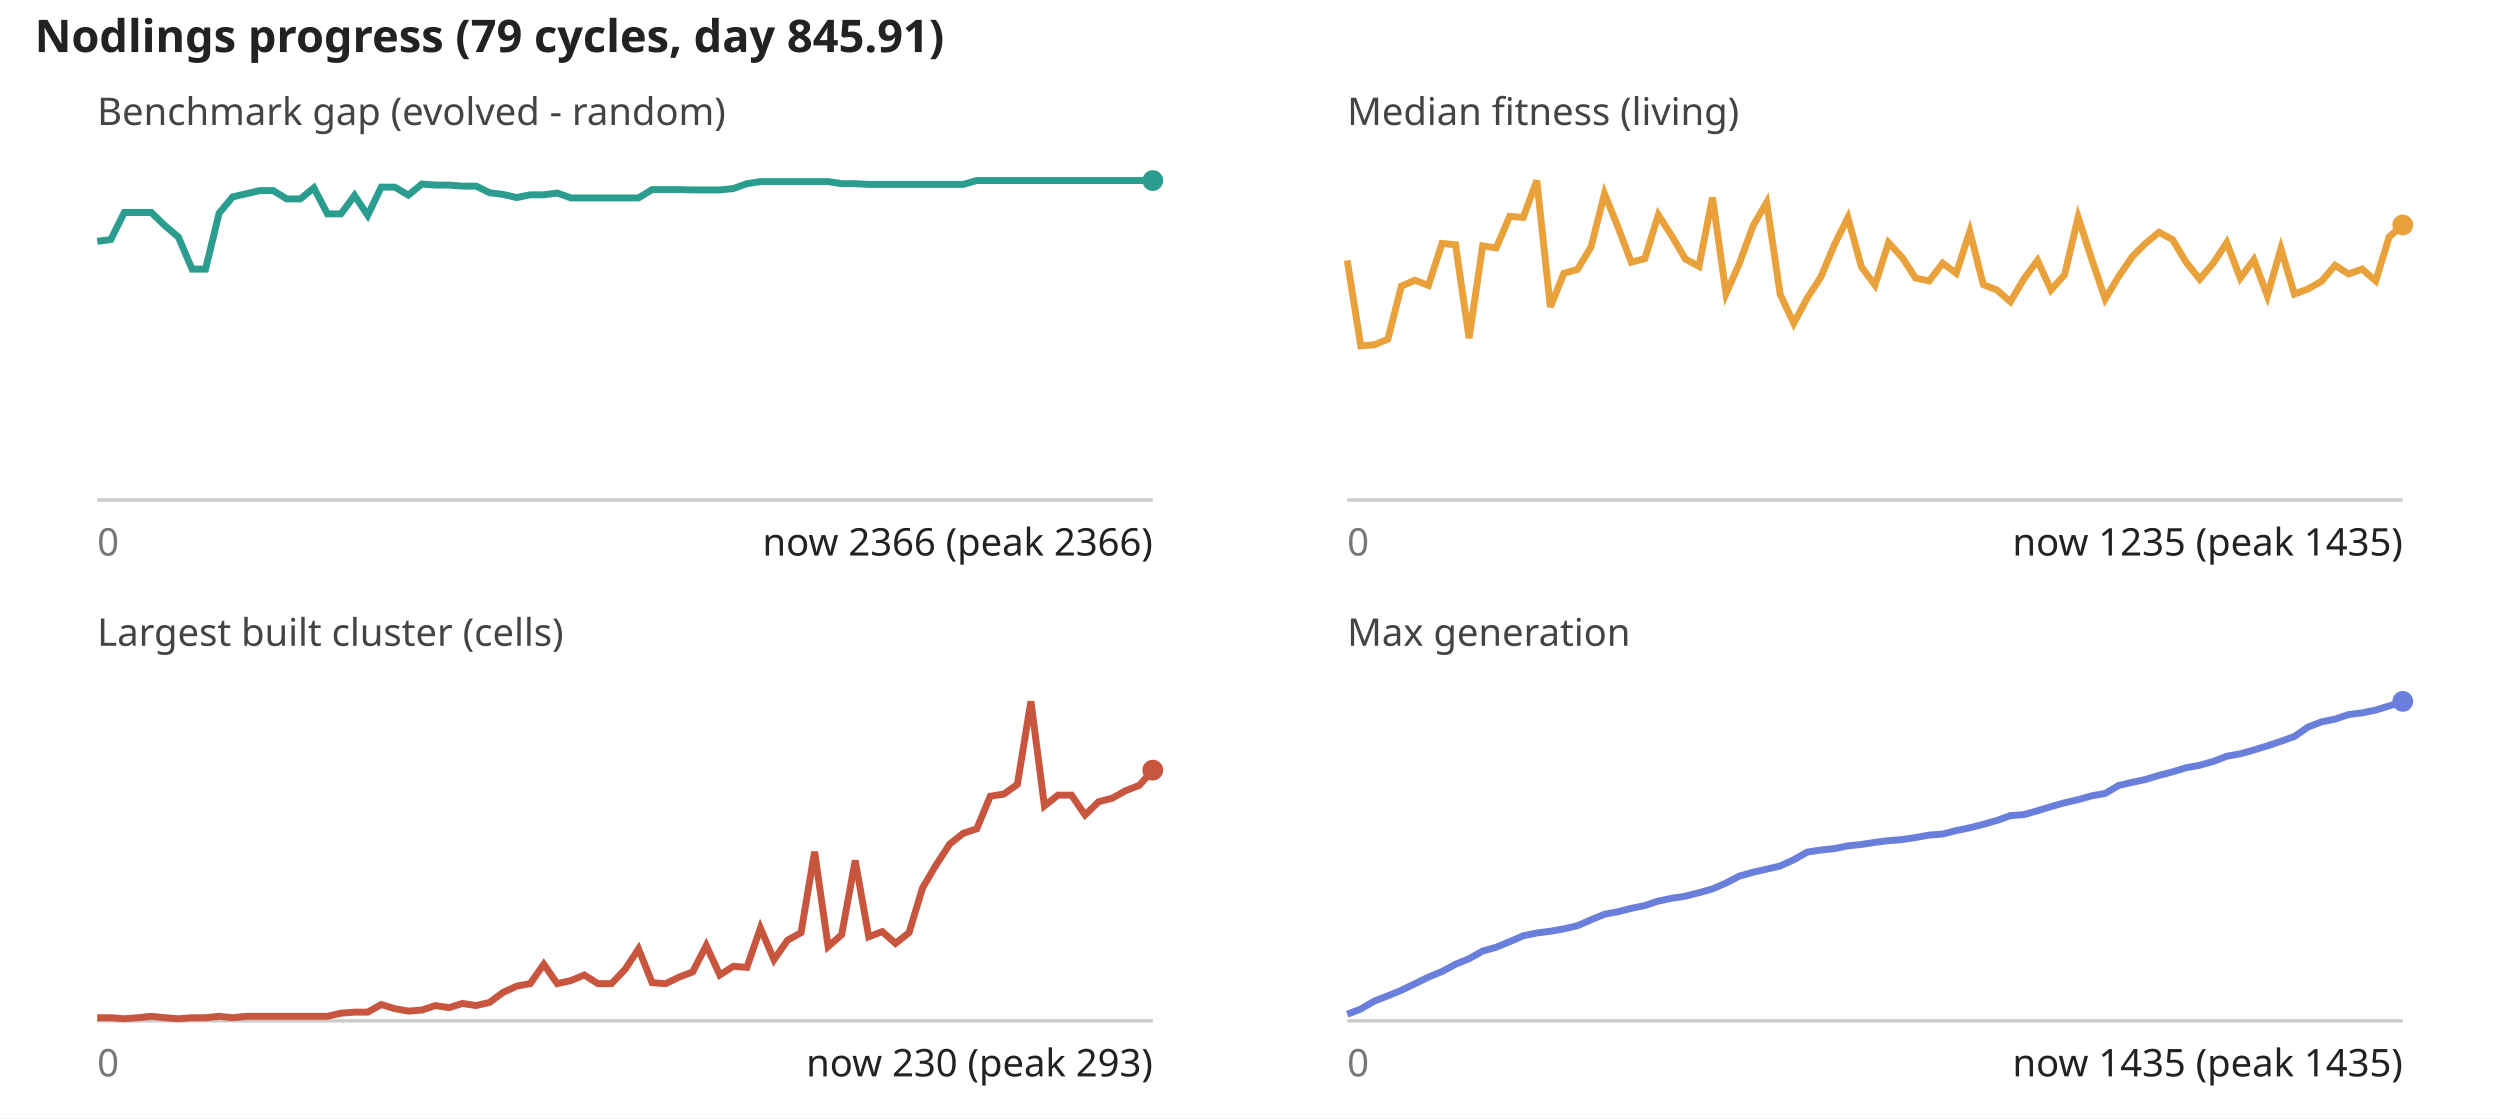
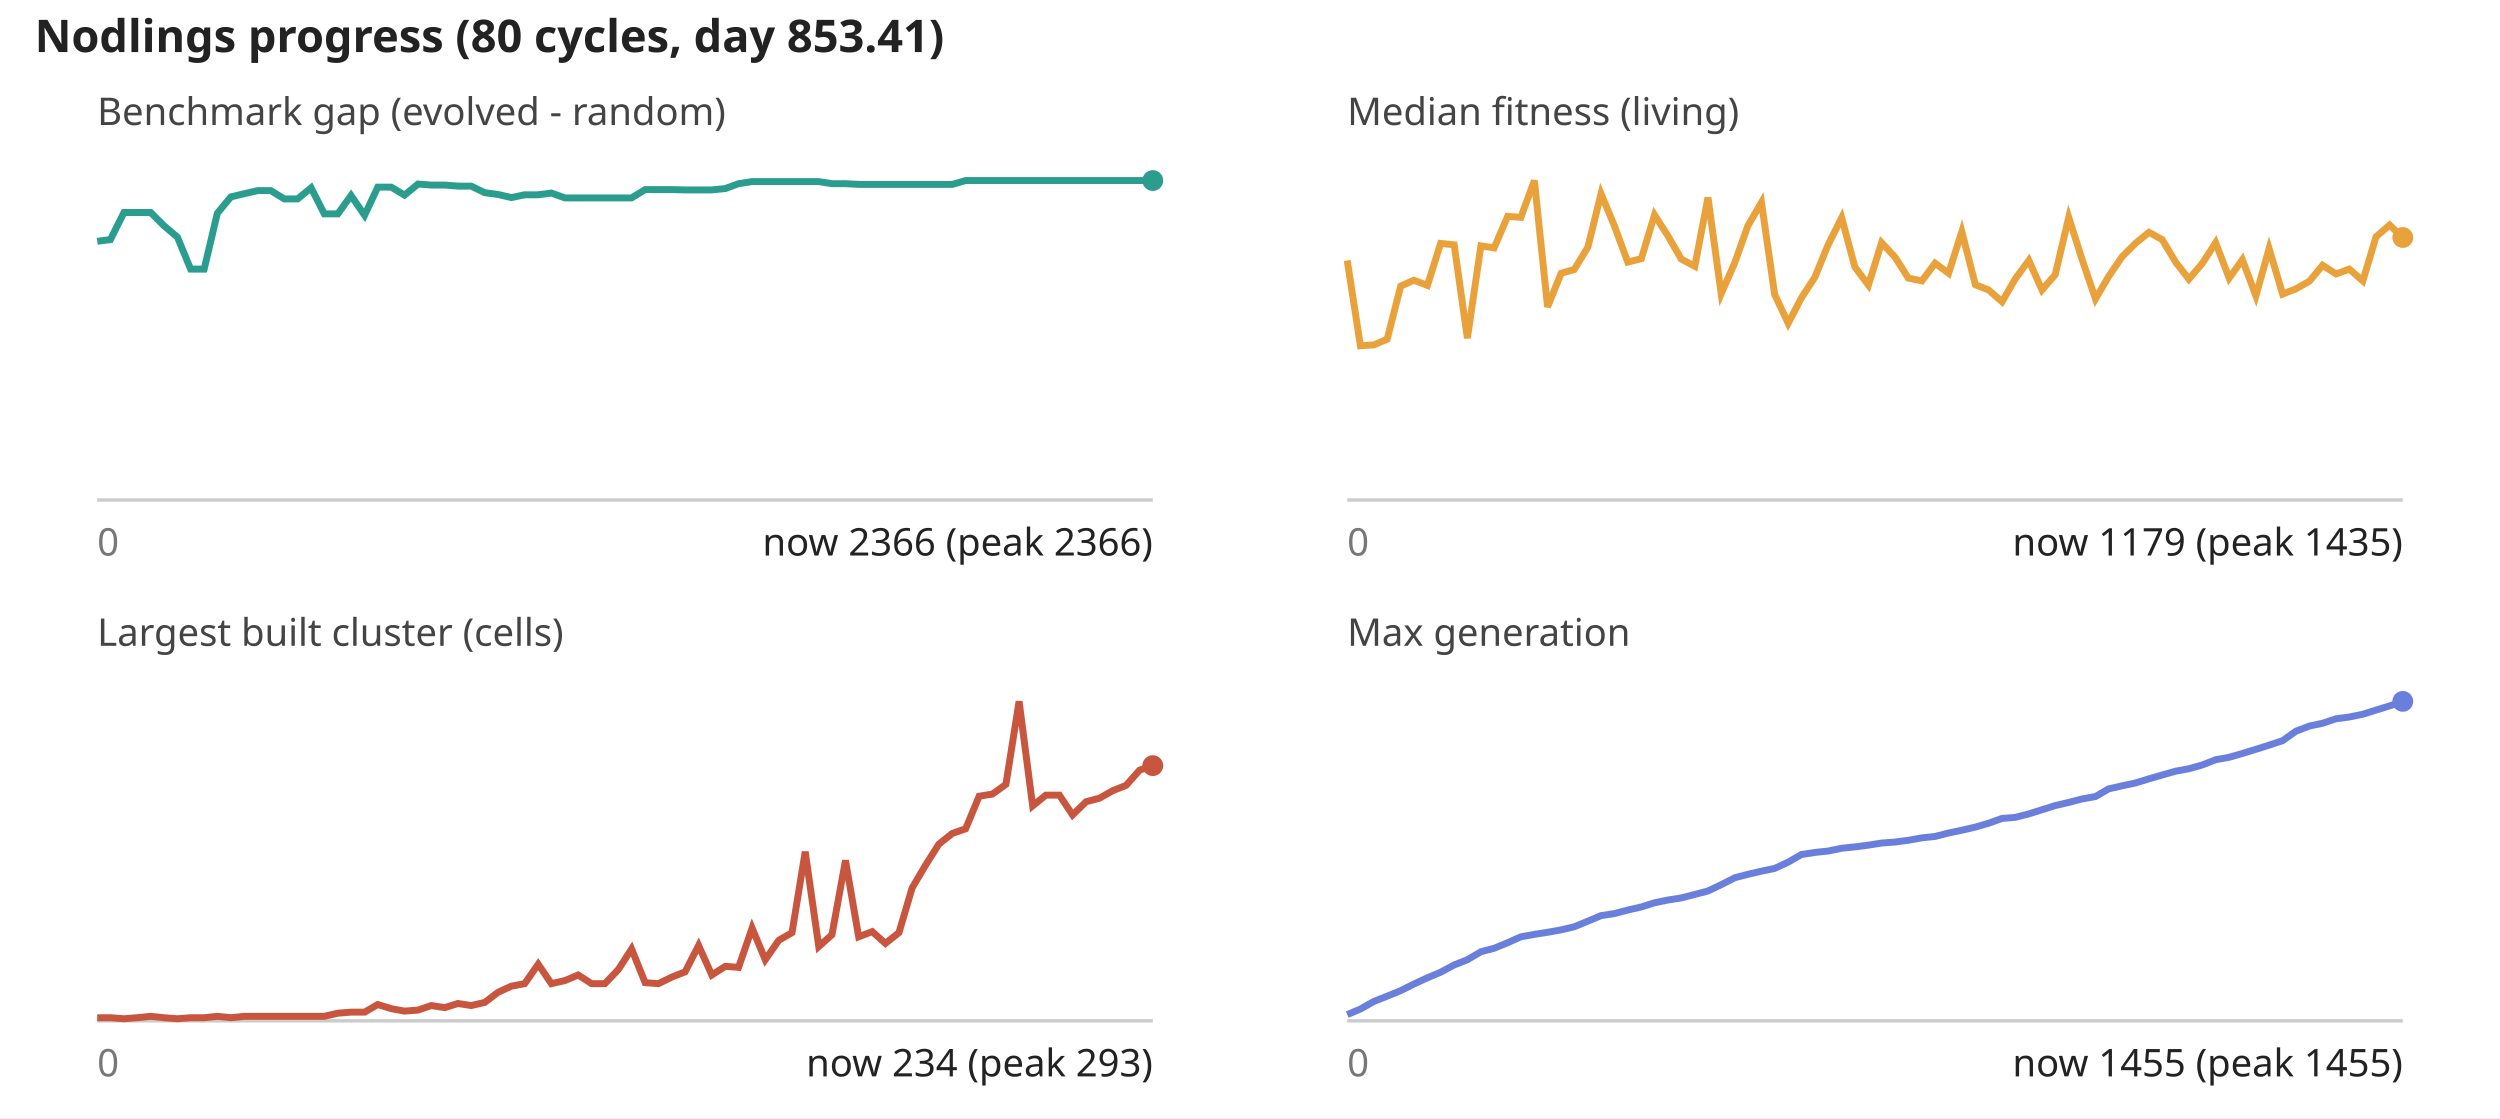
<svg xmlns="http://www.w3.org/2000/svg" viewBox="0 0 720 322" font-family="sans-serif" font-size="11">
  <rect width="100%" height="100%" fill="#fff" />
-   <text x="10" y="15" font-size="13" font-weight="bold" fill="#222">Nodlings progress (79 cycles, day 845.91)</text>
+   <text x="10" y="15" font-size="13" font-weight="bold" fill="#222">Nodlings progress (80 cycles, day 853.41)</text>
  <text x="28" y="36" fill="#444">Benchmark gap (evolved - random)</text>
  <line x1="28" y1="144" x2="332" y2="144" stroke="#ccc" />
-   <polyline fill="none" stroke="#2a9d8f" stroke-width="2" points="28.0,69.5 31.9,69.0 35.8,61.2 39.7,61.2 43.6,61.2 47.5,65.0 51.4,68.3 55.3,77.5 59.2,77.5 63.1,61.4 67.0,56.7 70.9,55.8 74.8,54.9 78.7,54.9 82.6,57.3 86.5,57.3 90.4,54.1 94.3,61.6 98.2,61.6 102.1,56.3 105.9,62.0 109.8,53.9 113.7,53.9 117.6,56.2 121.5,53.0 125.4,53.3 129.3,53.3 133.2,53.6 137.1,53.6 141.0,55.5 144.9,56.0 148.8,56.9 152.7,56.1 156.6,56.1 160.5,55.6 164.4,57.0 168.3,57.0 172.2,57.0 176.1,57.0 180.0,57.0 183.9,57.0 187.8,54.6 191.7,54.6 195.6,54.6 199.5,54.7 203.4,54.7 207.3,54.7 211.2,54.3 215.1,52.9 219.0,52.3 222.9,52.3 226.8,52.3 230.7,52.3 234.6,52.3 238.5,52.3 242.4,52.9 246.3,52.9 250.2,53.1 254.1,53.1 257.9,53.1 261.8,53.1 265.7,53.1 269.6,53.1 273.5,53.1 277.4,53.1 281.3,52.0 285.2,52.0 289.1,52.0 293.0,52.0 296.9,52.0 300.8,52.0 304.7,52.0 308.6,52.0 312.5,52.0 316.4,52.0 320.3,52.0 324.2,52.0 328.1,52.0 332.0,52.0" />
+   <polyline fill="none" stroke="#2a9d8f" stroke-width="2" points="28.0,69.5 31.8,69.0 35.7,61.2 39.5,61.2 43.4,61.2 47.2,65.0 51.1,68.3 54.9,77.5 58.8,77.5 62.6,61.4 66.5,56.7 70.3,55.8 74.2,54.9 78.0,54.9 81.9,57.3 85.7,57.3 89.6,54.1 93.4,61.6 97.3,61.6 101.1,56.3 105.0,62.0 108.8,53.9 112.7,53.9 116.5,56.2 120.4,53.0 124.2,53.3 128.1,53.3 131.9,53.6 135.7,53.6 139.6,55.5 143.4,56.0 147.3,56.9 151.1,56.1 155.0,56.1 158.8,55.6 162.7,57.0 166.5,57.0 170.4,57.0 174.2,57.0 178.1,57.0 181.9,57.0 185.8,54.6 189.6,54.6 193.5,54.6 197.3,54.7 201.2,54.7 205.0,54.7 208.9,54.3 212.7,52.9 216.6,52.3 220.4,52.3 224.3,52.3 228.1,52.3 231.9,52.3 235.8,52.3 239.6,52.9 243.5,52.9 247.3,53.1 251.2,53.1 255.0,53.1 258.9,53.1 262.7,53.1 266.6,53.1 270.4,53.1 274.3,53.1 278.1,52.0 282.0,52.0 285.8,52.0 289.7,52.0 293.5,52.0 297.4,52.0 301.2,52.0 305.1,52.0 308.9,52.0 312.8,52.0 316.6,52.0 320.5,52.0 324.3,52.0 328.2,52.0 332.0,52.0" />
  <circle cx="332.0" cy="52.0" r="3" fill="#2a9d8f" />
  <text x="28" y="160" fill="#777">0</text>
  <text x="332" y="160" text-anchor="end" fill="#222">now 2366 (peak 2366)</text>
  <text x="388" y="36" fill="#444">Median fitness (living)</text>
  <line x1="388" y1="144" x2="692" y2="144" stroke="#ccc" />
-   <polyline fill="none" stroke="#e9a23b" stroke-width="2" points="388.0,75.0 391.9,99.6 395.8,99.3 399.7,97.7 403.6,82.4 407.5,80.7 411.4,82.2 415.3,70.1 419.2,70.5 423.1,97.4 427.0,70.8 430.9,71.4 434.8,62.3 438.7,62.6 442.6,52.0 446.5,88.4 450.4,78.7 454.3,77.6 458.2,71.2 462.1,55.8 465.9,65.2 469.8,75.5 473.7,74.5 477.6,61.9 481.5,68.0 485.4,74.6 489.3,76.7 493.2,56.9 497.1,84.6 501.0,75.7 504.9,65.0 508.8,58.3 512.7,84.8 516.6,93.1 520.5,85.8 524.4,79.8 528.3,70.5 532.2,62.7 536.1,76.9 540.0,82.1 543.9,69.9 547.8,74.1 551.7,80.1 555.6,80.9 559.5,75.8 563.4,78.7 567.3,66.7 571.2,82.0 575.1,83.5 579.0,86.9 582.9,80.3 586.8,75.0 590.7,83.5 594.6,79.1 598.5,62.6 602.4,74.6 606.3,86.1 610.2,79.6 614.1,73.9 617.9,70.1 621.8,66.9 625.7,69.0 629.6,75.5 633.5,80.4 637.4,75.8 641.3,69.9 645.2,80.1 649.1,74.8 653.0,85.2 656.9,71.6 660.8,84.7 664.7,83.2 668.6,81.0 672.5,76.4 676.4,78.9 680.3,77.5 684.2,80.9 688.1,68.2 692.0,64.8" />
-   <circle cx="692.0" cy="64.8" r="3" fill="#e9a23b" />
+   <polyline fill="none" stroke="#e9a23b" stroke-width="2" points="388.0,75.0 391.8,99.6 395.7,99.3 399.5,97.7 403.4,82.4 407.2,80.7 411.1,82.2 414.9,70.1 418.8,70.5 422.6,97.4 426.5,70.8 430.3,71.4 434.2,62.3 438.0,62.6 441.9,52.0 445.7,88.4 449.6,78.7 453.4,77.6 457.3,71.2 461.1,55.8 465.0,65.2 468.8,75.5 472.7,74.5 476.5,61.9 480.4,68.0 484.2,74.6 488.1,76.7 491.9,56.9 495.7,84.6 499.6,75.7 503.4,65.0 507.3,58.3 511.1,84.8 515.0,93.1 518.8,85.8 522.7,79.8 526.5,70.5 530.4,62.7 534.2,76.9 538.1,82.1 541.9,69.9 545.8,74.1 549.6,80.1 553.5,80.9 557.3,75.8 561.2,78.7 565.0,66.7 568.9,82.0 572.7,83.5 576.6,86.9 580.4,80.3 584.3,75.0 588.1,83.5 591.9,79.1 595.8,62.6 599.6,74.6 603.5,86.1 607.3,79.6 611.2,73.9 615.0,70.1 618.9,66.9 622.7,69.0 626.6,75.5 630.4,80.4 634.3,75.8 638.1,69.9 642.0,80.1 645.8,74.8 649.7,85.2 653.5,71.6 657.4,84.7 661.2,83.2 665.1,81.0 668.9,76.4 672.8,78.9 676.6,77.5 680.5,80.9 684.3,68.2 688.2,64.8 692.0,68.4" />
+   <circle cx="692.0" cy="68.4" r="3" fill="#e9a23b" />
  <text x="388" y="160" fill="#777">0</text>
-   <text x="692" y="160" text-anchor="end" fill="#222">now 1235 (peak 1435)</text>
+   <text x="692" y="160" text-anchor="end" fill="#222">now 1179 (peak 1435)</text>
  <text x="28" y="186" fill="#444">Largest built cluster (cells)</text>
  <line x1="28" y1="294" x2="332" y2="294" stroke="#ccc" />
-   <polyline fill="none" stroke="#c8553d" stroke-width="2" points="28.0,293.1 31.9,293.1 35.8,293.4 39.7,293.1 43.6,292.7 47.5,293.1 51.4,293.4 55.3,293.1 59.2,293.1 63.1,292.7 67.0,293.1 70.9,292.7 74.8,292.7 78.7,292.7 82.6,292.7 86.5,292.7 90.4,292.7 94.3,292.7 98.2,291.8 102.1,291.5 105.9,291.5 109.8,289.3 113.7,290.5 117.6,291.2 121.5,290.9 125.4,289.6 129.3,290.2 133.2,289.0 137.1,289.6 141.0,288.7 144.9,285.8 148.8,284.0 152.7,283.3 156.6,277.7 160.5,283.3 164.4,282.4 168.3,280.8 172.2,283.3 176.1,283.3 180.0,279.2 183.9,273.3 187.8,283.0 191.7,283.3 195.6,281.4 199.5,279.9 203.4,272.3 207.3,280.8 211.2,278.3 215.1,278.6 219.0,267.3 222.9,276.4 226.8,270.8 230.7,268.6 234.6,245.3 238.5,272.6 242.4,269.2 246.3,247.8 250.2,269.8 254.1,268.3 257.9,271.7 261.8,268.6 265.7,255.7 269.6,249.1 273.5,243.1 277.4,240.0 281.3,238.7 285.2,229.3 289.1,228.7 293.0,225.9 296.9,202.0 300.8,232.1 304.7,229.0 308.6,229.0 312.5,234.7 316.4,230.9 320.3,229.9 324.2,227.7 328.1,226.2 332.0,221.8" />
-   <circle cx="332.0" cy="221.8" r="3" fill="#c8553d" />
+   <polyline fill="none" stroke="#c8553d" stroke-width="2" points="28.0,293.1 31.8,293.1 35.7,293.4 39.5,293.1 43.4,292.7 47.2,293.1 51.1,293.4 54.9,293.1 58.8,293.1 62.6,292.7 66.5,293.1 70.3,292.7 74.2,292.7 78.0,292.7 81.9,292.7 85.7,292.7 89.6,292.7 93.4,292.7 97.3,291.8 101.1,291.5 105.0,291.5 108.8,289.3 112.7,290.5 116.5,291.2 120.4,290.9 124.2,289.6 128.1,290.2 131.9,289.0 135.7,289.6 139.6,288.7 143.4,285.8 147.3,284.0 151.1,283.3 155.0,277.7 158.8,283.3 162.7,282.4 166.5,280.8 170.4,283.3 174.2,283.3 178.1,279.2 181.9,273.3 185.8,283.0 189.6,283.3 193.5,281.4 197.3,279.9 201.2,272.3 205.0,280.8 208.9,278.3 212.7,278.6 216.6,267.3 220.4,276.4 224.3,270.8 228.1,268.6 231.9,245.3 235.8,272.6 239.6,269.2 243.5,247.8 247.3,269.8 251.2,268.3 255.0,271.7 258.9,268.6 262.7,255.7 266.6,249.1 270.4,243.1 274.3,240.0 278.1,238.7 282.0,229.3 285.8,228.7 289.7,225.9 293.5,202.0 297.4,232.1 301.2,229.0 305.1,229.0 308.9,234.7 312.8,230.9 316.6,229.9 320.5,227.7 324.3,226.2 328.2,221.8 332.0,220.5" />
+   <circle cx="332.0" cy="220.5" r="3" fill="#c8553d" />
  <text x="28" y="310" fill="#777">0</text>
-   <text x="332" y="310" text-anchor="end" fill="#222">now 230 (peak 293)</text>
+   <text x="332" y="310" text-anchor="end" fill="#222">now 234 (peak 293)</text>
  <text x="388" y="186" fill="#444">Max generation</text>
  <line x1="388" y1="294" x2="692" y2="294" stroke="#ccc" />
-   <polyline fill="none" stroke="#6a7fdb" stroke-width="2" points="388.0,292.1 391.9,290.6 395.8,288.3 399.7,286.8 403.6,285.2 407.5,283.3 411.4,281.4 415.3,279.8 419.2,277.7 423.1,276.1 427.0,273.9 430.9,272.8 434.8,271.2 438.7,269.5 442.6,268.7 446.5,268.2 450.4,267.5 454.3,266.6 458.2,264.9 462.1,263.3 465.9,262.6 469.8,261.6 473.7,260.8 477.6,259.5 481.5,258.7 485.4,258.1 489.3,257.1 493.2,256.0 497.1,254.3 501.0,252.3 504.9,251.2 508.8,250.3 512.7,249.4 516.6,247.6 520.5,245.4 524.4,244.8 528.3,244.4 532.2,243.6 536.1,243.2 540.0,242.6 543.9,242.1 547.8,241.8 551.7,241.2 555.6,240.5 559.5,240.2 563.4,239.2 567.3,238.4 571.2,237.4 575.1,236.3 579.0,234.9 582.9,234.6 586.8,233.5 590.7,232.3 594.6,231.2 598.5,230.3 602.4,229.2 606.3,228.5 610.2,226.2 614.1,225.3 617.9,224.5 621.8,223.3 625.7,222.3 629.6,221.1 633.5,220.4 637.4,219.3 641.3,217.8 645.2,217.1 649.1,216.0 653.0,214.8 656.9,213.5 660.8,212.1 664.7,209.4 668.6,207.9 672.5,207.1 676.4,205.8 680.3,205.3 684.2,204.5 688.1,203.3 692.0,202.0" />
+   <polyline fill="none" stroke="#6a7fdb" stroke-width="2" points="388.0,292.2 391.8,290.6 395.7,288.4 399.5,286.9 403.4,285.3 407.2,283.4 411.1,281.6 414.9,280.0 418.8,277.9 422.6,276.4 426.5,274.1 430.3,273.1 434.2,271.5 438.0,269.8 441.9,269.1 445.7,268.5 449.6,267.8 453.4,266.9 457.3,265.3 461.1,263.7 465.0,263.1 468.8,262.1 472.7,261.2 476.5,260.0 480.4,259.2 484.2,258.6 488.1,257.6 491.9,256.6 495.7,254.8 499.6,252.8 503.4,251.8 507.3,250.9 511.1,250.1 515.0,248.3 518.8,246.1 522.7,245.5 526.5,245.1 530.4,244.3 534.2,243.9 538.1,243.4 541.9,242.8 545.8,242.5 549.6,242.0 553.5,241.3 557.3,240.9 561.2,239.9 565.0,239.1 568.9,238.2 572.7,237.1 576.6,235.7 580.4,235.4 584.3,234.4 588.1,233.2 591.9,232.0 595.8,231.1 599.6,230.1 603.5,229.4 607.3,227.2 611.2,226.3 615.0,225.5 618.9,224.3 622.7,223.2 626.6,222.1 630.4,221.4 634.3,220.3 638.1,218.8 642.0,218.1 645.8,217.0 649.7,215.8 653.5,214.6 657.4,213.3 661.2,210.6 665.1,209.1 668.9,208.3 672.8,207.0 676.6,206.5 680.5,205.7 684.3,204.5 688.2,203.3 692.0,202.0" />
  <circle cx="692.0" cy="202.0" r="3" fill="#6a7fdb" />
  <text x="388" y="310" fill="#777">0</text>
-   <text x="692" y="310" text-anchor="end" fill="#222">now 1435 (peak 1435)</text>
+   <text x="692" y="310" text-anchor="end" fill="#222">now 1455 (peak 1455)</text>
</svg>
